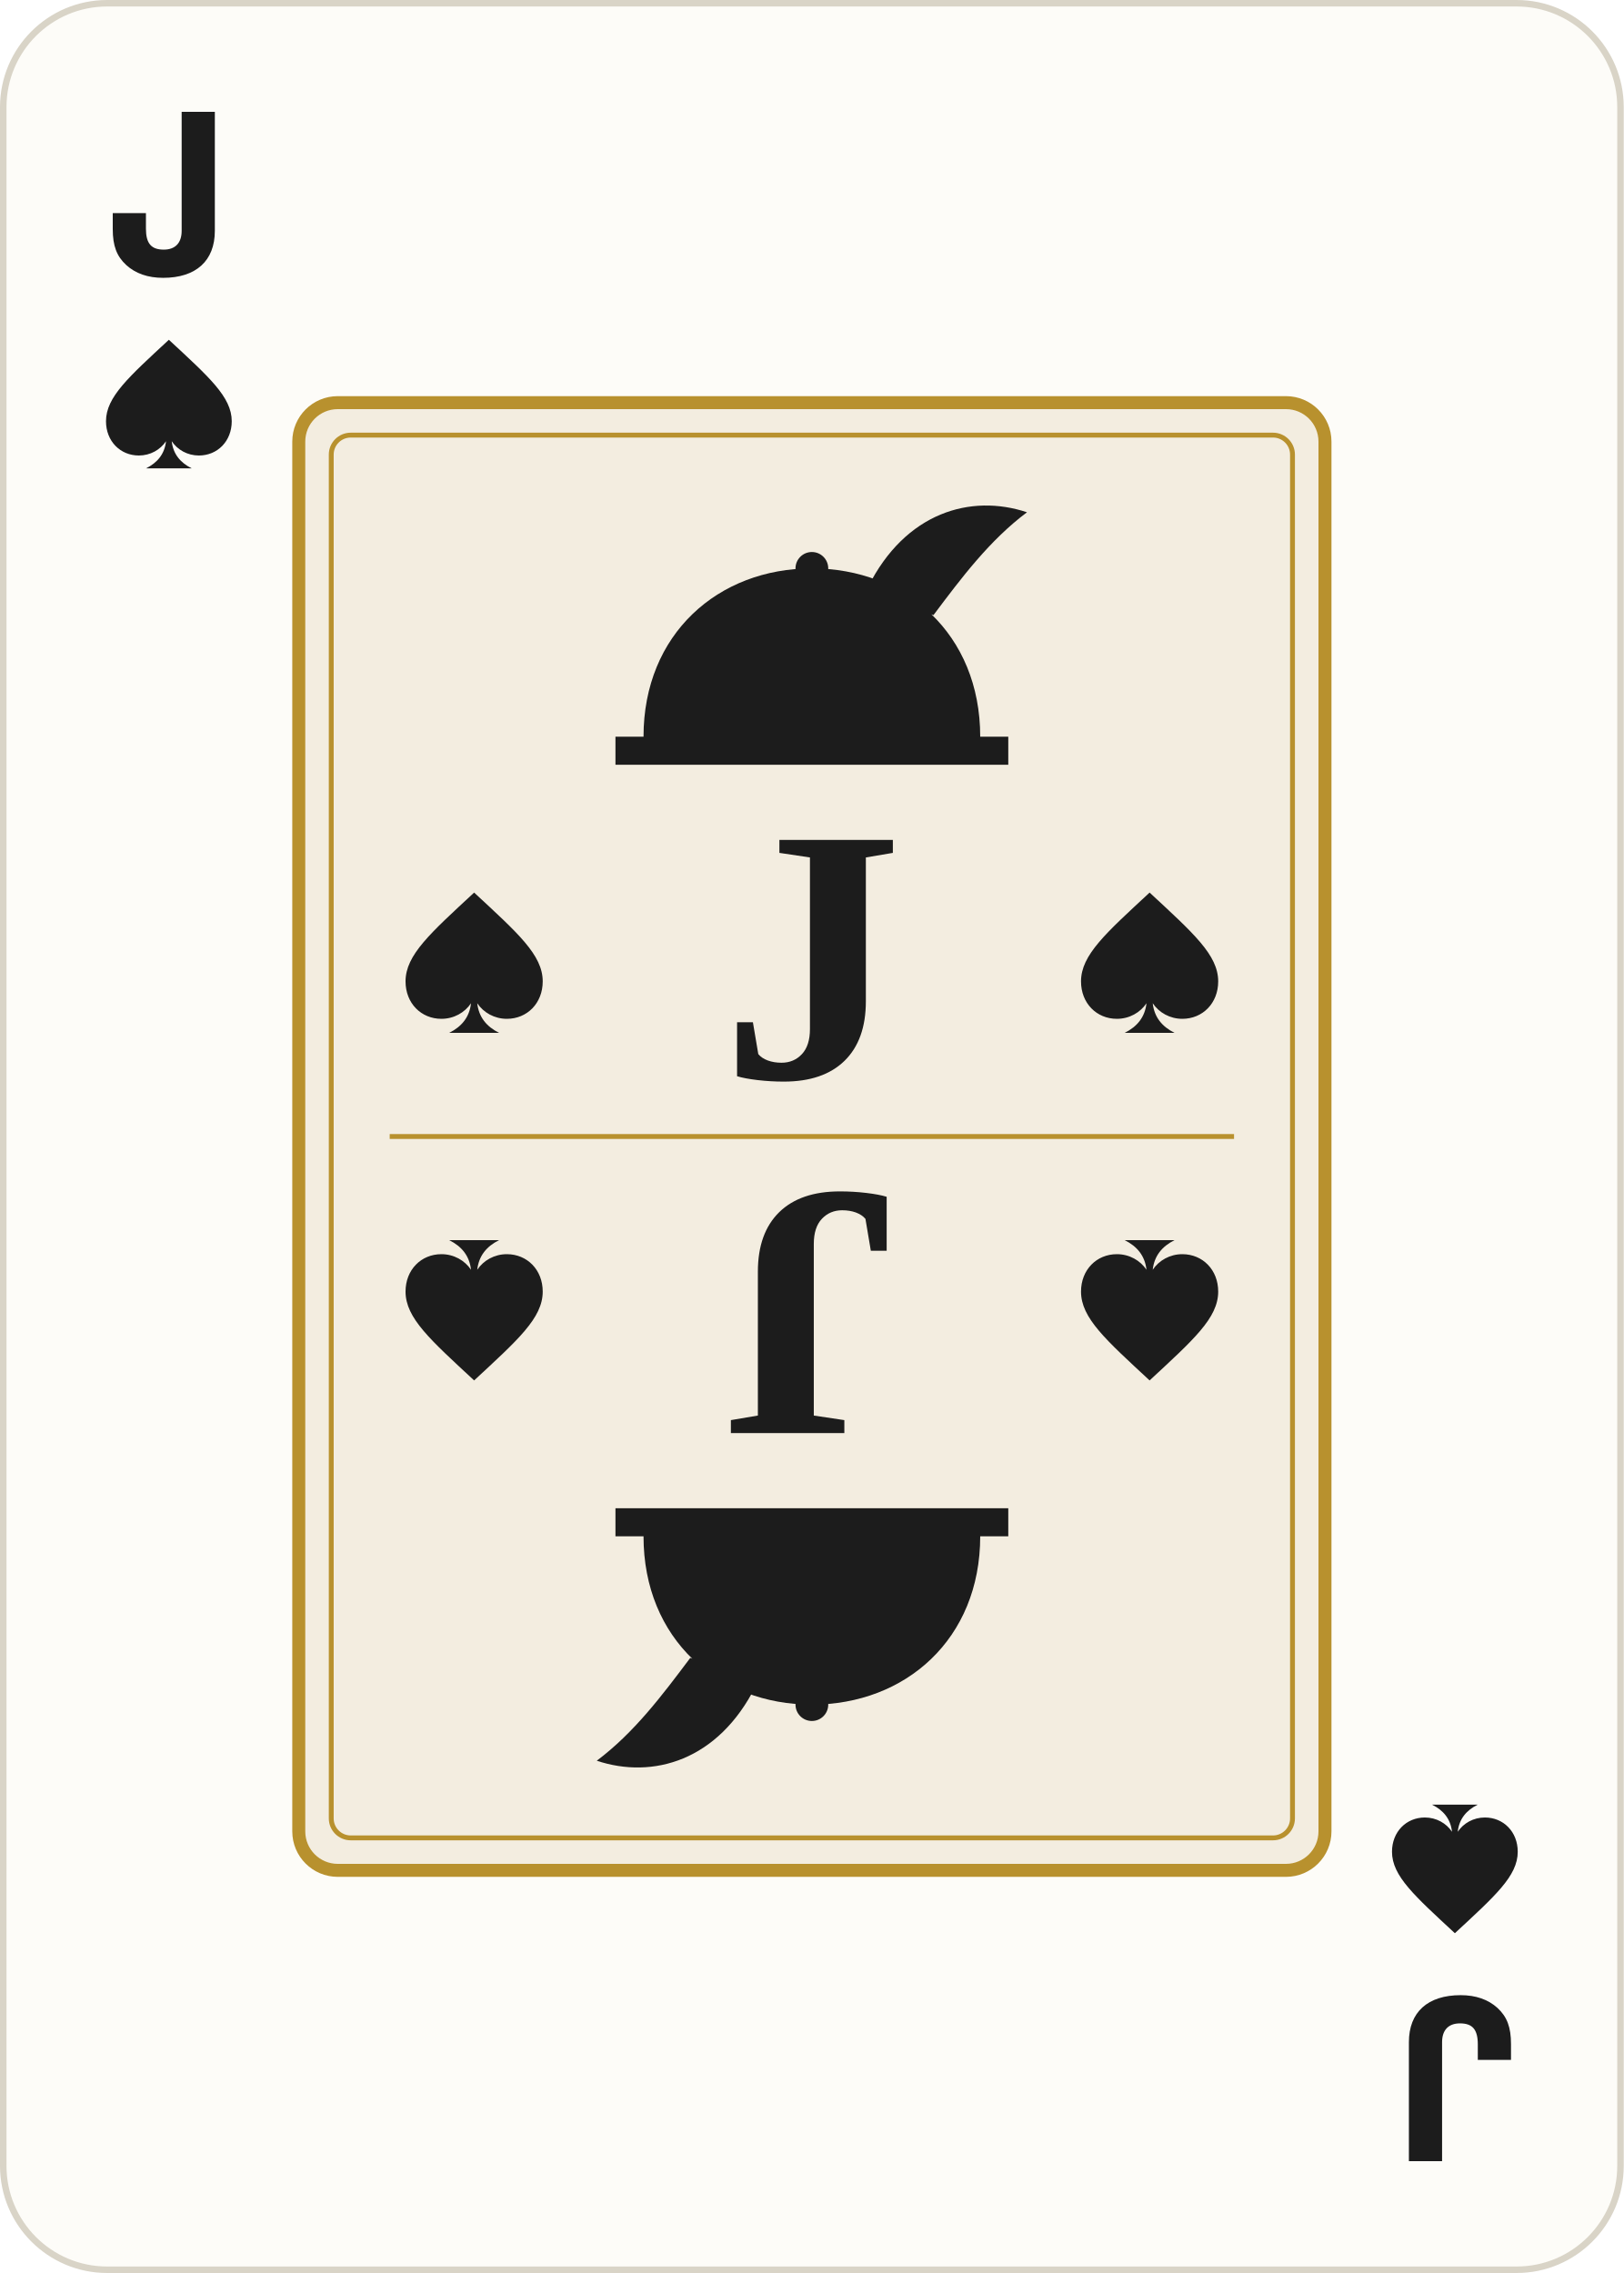
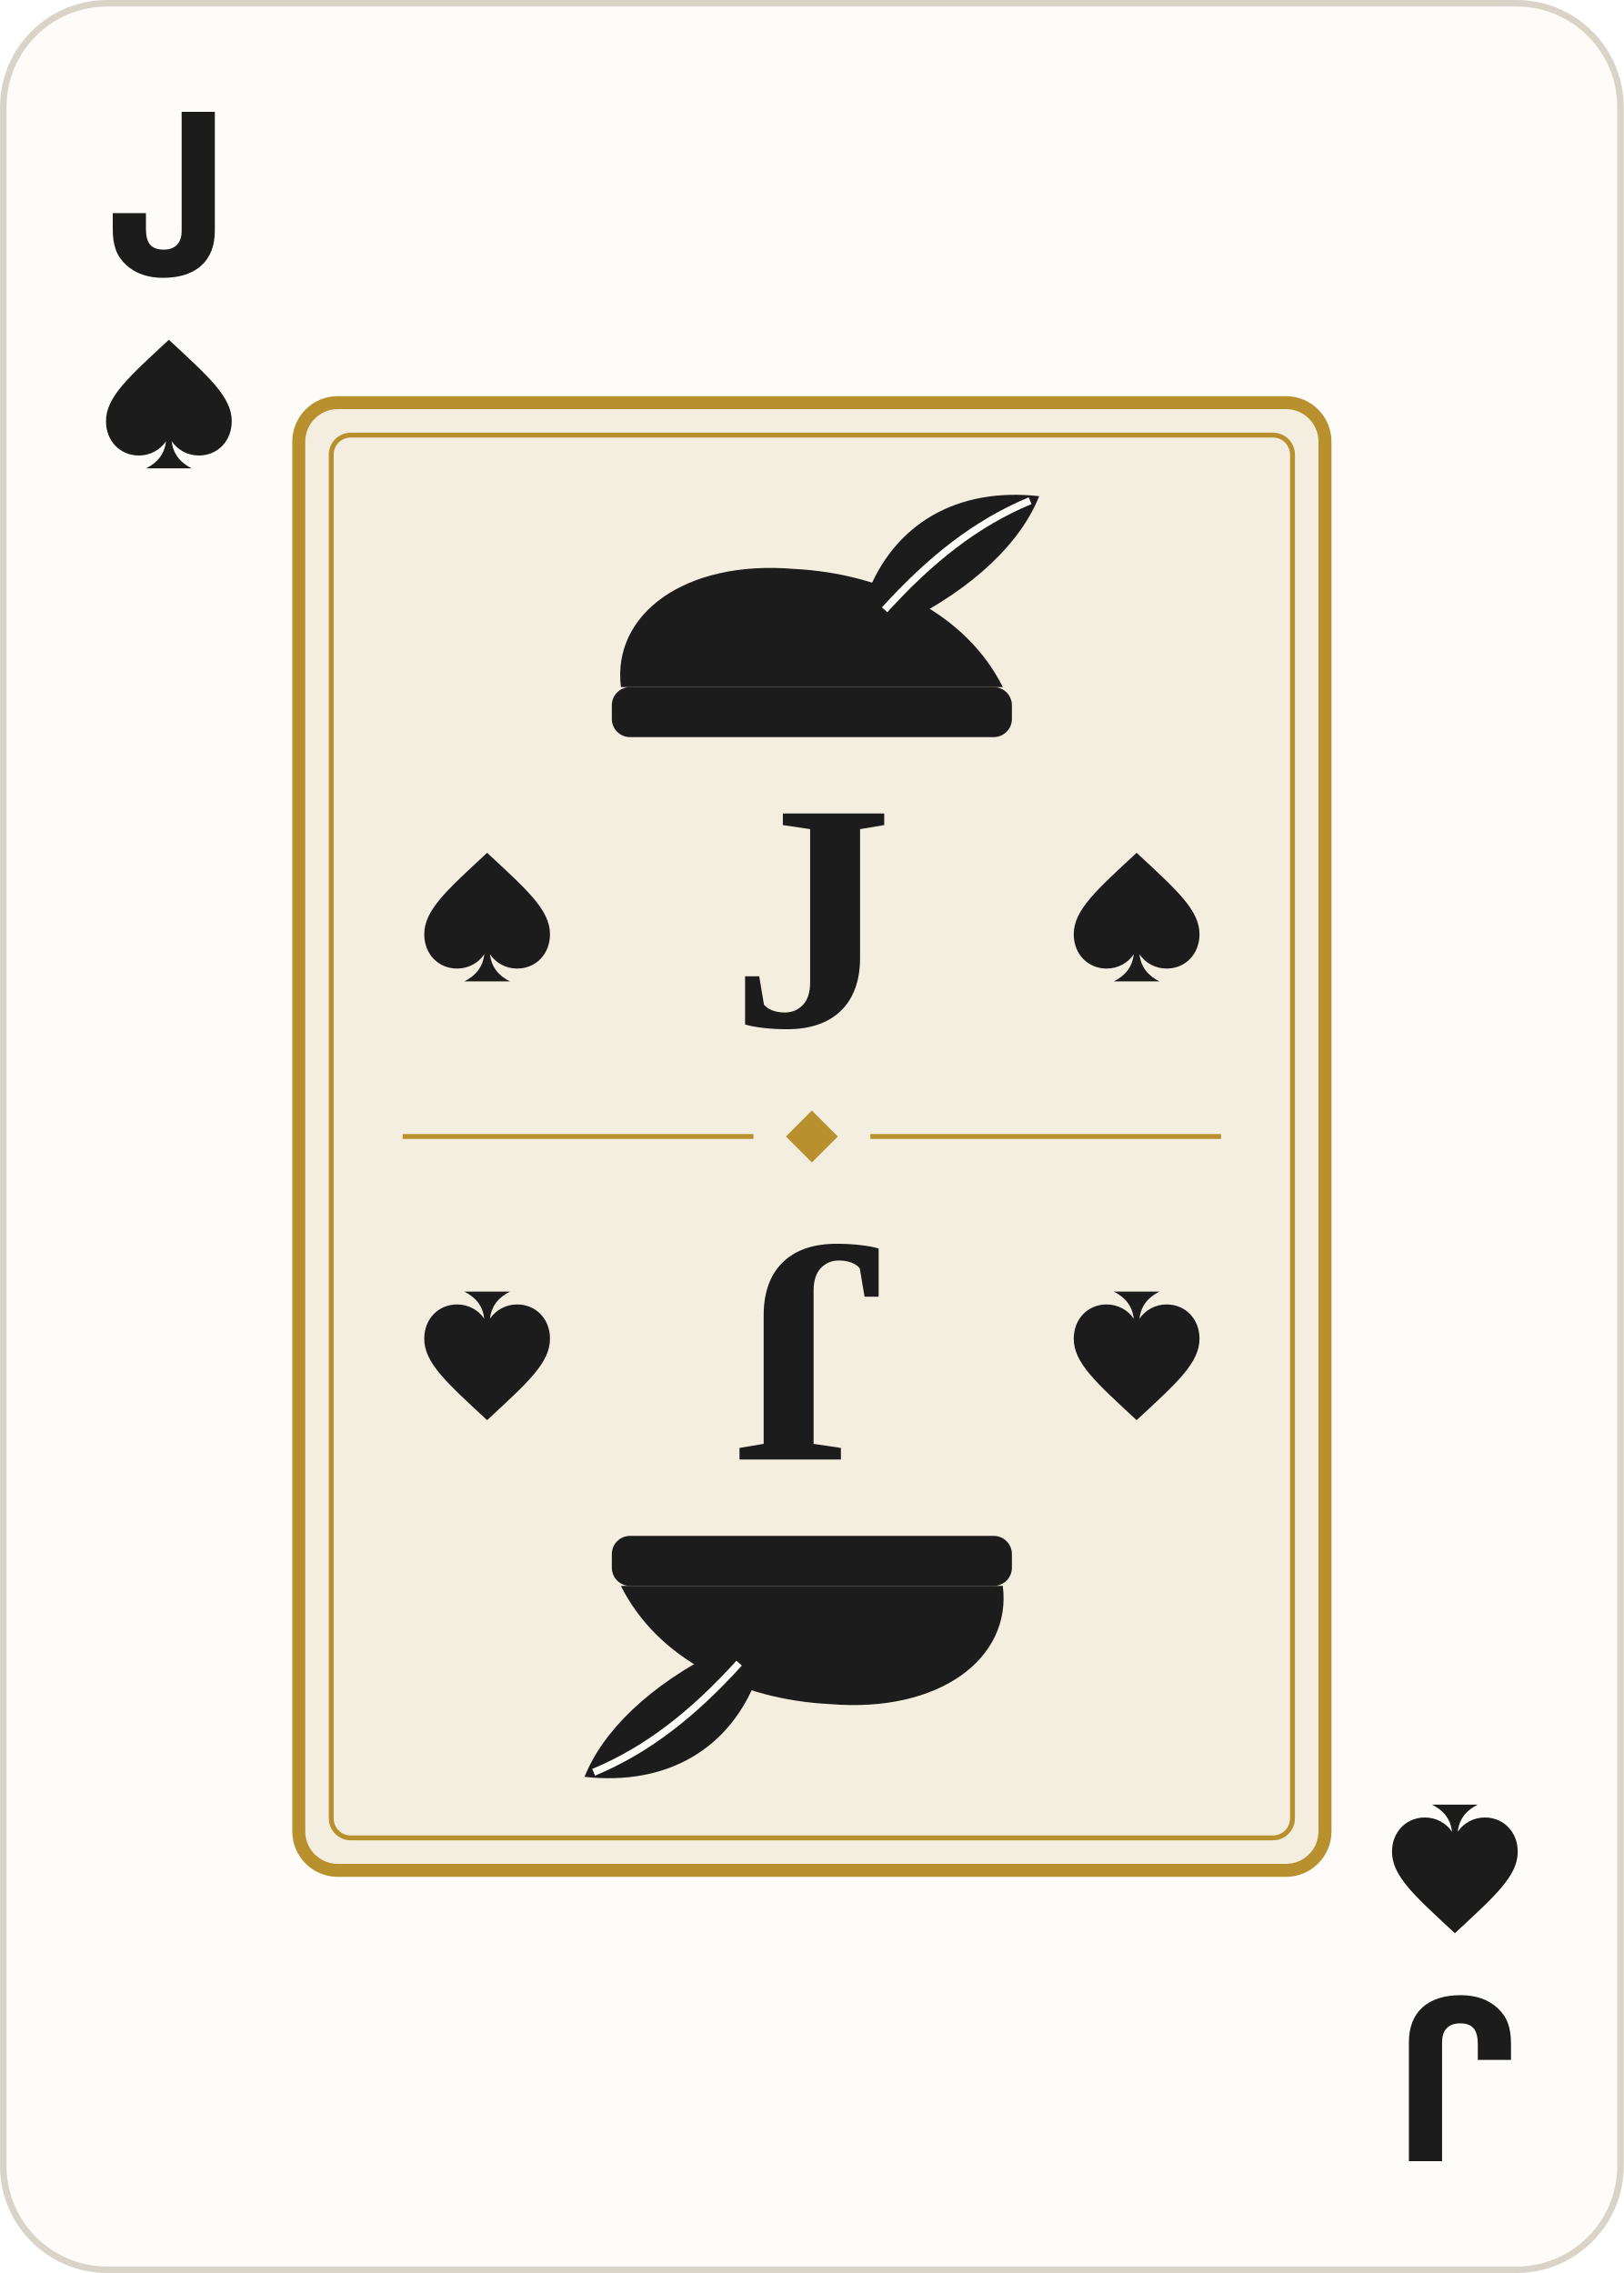
<svg xmlns="http://www.w3.org/2000/svg" viewBox="0 0 250 350" width="250" height="350">
  <rect x="0.5" y="0.5" width="249" height="349" rx="16" fill="#fdfcf8" stroke="#d9d4c7" stroke-width="1" />
  <text x="26" y="42" font-size="34" font-weight="700" text-anchor="middle" fill="#1c1c1c" font-family="Helvetica Neue, Helvetica, Arial, sans-serif">J</text>
  <path d="M50,6 C78,32 94,46 94,63 C94,77 84,87 71,87 C63,87 56,83 52,77 C53,86 58,92 66,96 L34,96 C42,92 47,86 48,77 C44,83 37,87 29,87 C16,87 6,77 6,63 C6,46 22,32 50,6 Z" fill="#1c1c1c" transform="translate(26.0,62.0) scale(0.22) translate(-50,-50)" />
  <g transform="rotate(180 125.0 175.0)">
    <text x="26" y="42" font-size="34" font-weight="700" text-anchor="middle" fill="#1c1c1c" font-family="Helvetica Neue, Helvetica, Arial, sans-serif">J</text>
    <path d="M50,6 C78,32 94,46 94,63 C94,77 84,87 71,87 C63,87 56,83 52,77 C53,86 58,92 66,96 L34,96 C42,92 47,86 48,77 C44,83 37,87 29,87 C16,87 6,77 6,63 C6,46 22,32 50,6 Z" fill="#1c1c1c" transform="translate(26.0,62.0) scale(0.22) translate(-50,-50)" />
  </g>
-   <rect x="46" y="62" width="158" height="226" rx="6" fill="#f3ede0" stroke="#b8912e" stroke-width="2" />
+   <rect x="46" y="62" width="158" height="226" rx="6" fill="#f4eee1" stroke="#b8912e" stroke-width="2" />
  <rect x="51" y="67" width="148" height="216" rx="3" fill="none" stroke="#b8912e" stroke-width="0.75" />
-   <g transform="translate(89.0,76) scale(0.72)">
+   <g transform="translate(90.0,75) scale(0.7)">
    <g fill="#1c1c1c">
-       <path d="M14,52 C14,30 30,16 50,16 C70,16 86,30 86,52 Z M8,52 L92,52 L92,58 L8,58 Z M62,20 C70,4 84,0 96,4 C88,10 82,18 76,26 Z" />
-       <circle cx="50" cy="16" r="3.5" />
+       <path d="M8,44 C6,28 22,16 46,18 C66,19 84,28 92,44 Z" />
+       <rect x="6" y="44" width="88" height="11" rx="4" />
+       <path d="M62,24 C68,8 82,0 100,2 C96,12 86,22 70,30 Z" />
    </g>
+     <path d="M66,27 C76,16 86,8 98,3" fill="none" stroke="#fdfcf8" stroke-width="1.6" />
  </g>
-   <text x="125.0" y="166" font-size="56" font-weight="700" text-anchor="middle" fill="#1c1c1c" font-family="Georgia, Times New Roman, serif">J</text>
-   <path d="M50,6 C78,32 94,46 94,63 C94,77 84,87 71,87 C63,87 56,83 52,77 C53,86 58,92 66,96 L34,96 C42,92 47,86 48,77 C44,83 37,87 29,87 C16,87 6,77 6,63 C6,46 22,32 50,6 Z" fill="#1c1c1c" transform="translate(73.0,148.0) scale(0.24) translate(-50,-50)" />
-   <path d="M50,6 C78,32 94,46 94,63 C94,77 84,87 71,87 C63,87 56,83 52,77 C53,86 58,92 66,96 L34,96 C42,92 47,86 48,77 C44,83 37,87 29,87 C16,87 6,77 6,63 C6,46 22,32 50,6 Z" fill="#1c1c1c" transform="translate(177.0,148.0) scale(0.24) translate(-50,-50)" />
+   <text x="125.0" y="158" font-size="50" font-weight="700" text-anchor="middle" fill="#1c1c1c" font-family="Georgia, Times New Roman, serif">J</text>
+   <path d="M50,6 C78,32 94,46 94,63 C94,77 84,87 71,87 C63,87 56,83 52,77 C53,86 58,92 66,96 L34,96 C42,92 47,86 48,77 C44,83 37,87 29,87 C16,87 6,77 6,63 C6,46 22,32 50,6 Z" fill="#1c1c1c" transform="translate(75.0,141.0) scale(0.22) translate(-50,-50)" />
+   <path d="M50,6 C78,32 94,46 94,63 C94,77 84,87 71,87 C63,87 56,83 52,77 C53,86 58,92 66,96 L34,96 C42,92 47,86 48,77 C44,83 37,87 29,87 C16,87 6,77 6,63 C6,46 22,32 50,6 Z" fill="#1c1c1c" transform="translate(175.0,141.0) scale(0.22) translate(-50,-50)" />
  <g transform="rotate(180 125.0 175.0)">
-     <g transform="translate(89.0,76) scale(0.72)">
+     <g transform="translate(90.0,75) scale(0.7)">
      <g fill="#1c1c1c">
-         <path d="M14,52 C14,30 30,16 50,16 C70,16 86,30 86,52 Z M8,52 L92,52 L92,58 L8,58 Z M62,20 C70,4 84,0 96,4 C88,10 82,18 76,26 Z" />
-         <circle cx="50" cy="16" r="3.5" />
+         <path d="M8,44 C6,28 22,16 46,18 C66,19 84,28 92,44 Z" />
+         <rect x="6" y="44" width="88" height="11" rx="4" />
+         <path d="M62,24 C68,8 82,0 100,2 C96,12 86,22 70,30 Z" />
      </g>
+       <path d="M66,27 C76,16 86,8 98,3" fill="none" stroke="#fdfcf8" stroke-width="1.6" />
    </g>
-     <text x="125.0" y="166" font-size="56" font-weight="700" text-anchor="middle" fill="#1c1c1c" font-family="Georgia, Times New Roman, serif">J</text>
-     <path d="M50,6 C78,32 94,46 94,63 C94,77 84,87 71,87 C63,87 56,83 52,77 C53,86 58,92 66,96 L34,96 C42,92 47,86 48,77 C44,83 37,87 29,87 C16,87 6,77 6,63 C6,46 22,32 50,6 Z" fill="#1c1c1c" transform="translate(73.0,148.0) scale(0.24) translate(-50,-50)" />
-     <path d="M50,6 C78,32 94,46 94,63 C94,77 84,87 71,87 C63,87 56,83 52,77 C53,86 58,92 66,96 L34,96 C42,92 47,86 48,77 C44,83 37,87 29,87 C16,87 6,77 6,63 C6,46 22,32 50,6 Z" fill="#1c1c1c" transform="translate(177.0,148.0) scale(0.24) translate(-50,-50)" />
+     <text x="125.0" y="158" font-size="50" font-weight="700" text-anchor="middle" fill="#1c1c1c" font-family="Georgia, Times New Roman, serif">J</text>
+     <path d="M50,6 C78,32 94,46 94,63 C94,77 84,87 71,87 C63,87 56,83 52,77 C53,86 58,92 66,96 L34,96 C42,92 47,86 48,77 C44,83 37,87 29,87 C16,87 6,77 6,63 C6,46 22,32 50,6 Z" fill="#1c1c1c" transform="translate(75.0,141.0) scale(0.22) translate(-50,-50)" />
+     <path d="M50,6 C78,32 94,46 94,63 C94,77 84,87 71,87 C63,87 56,83 52,77 C53,86 58,92 66,96 L34,96 C42,92 47,86 48,77 C44,83 37,87 29,87 C16,87 6,77 6,63 C6,46 22,32 50,6 Z" fill="#1c1c1c" transform="translate(175.0,141.0) scale(0.22) translate(-50,-50)" />
  </g>
-   <line x1="60" y1="175.0" x2="190" y2="175.0" stroke="#b8912e" stroke-width="0.75" />
+   <line x1="62" y1="175.0" x2="116.0" y2="175.0" stroke="#b8912e" stroke-width="0.75" />
+   <line x1="134.0" y1="175.0" x2="188" y2="175.0" stroke="#b8912e" stroke-width="0.75" />
+   <path d="M125.0,171.0 L129.0,175.0 L125.0,179.0 L121.0,175.0 Z" fill="#b8912e" />
</svg>
